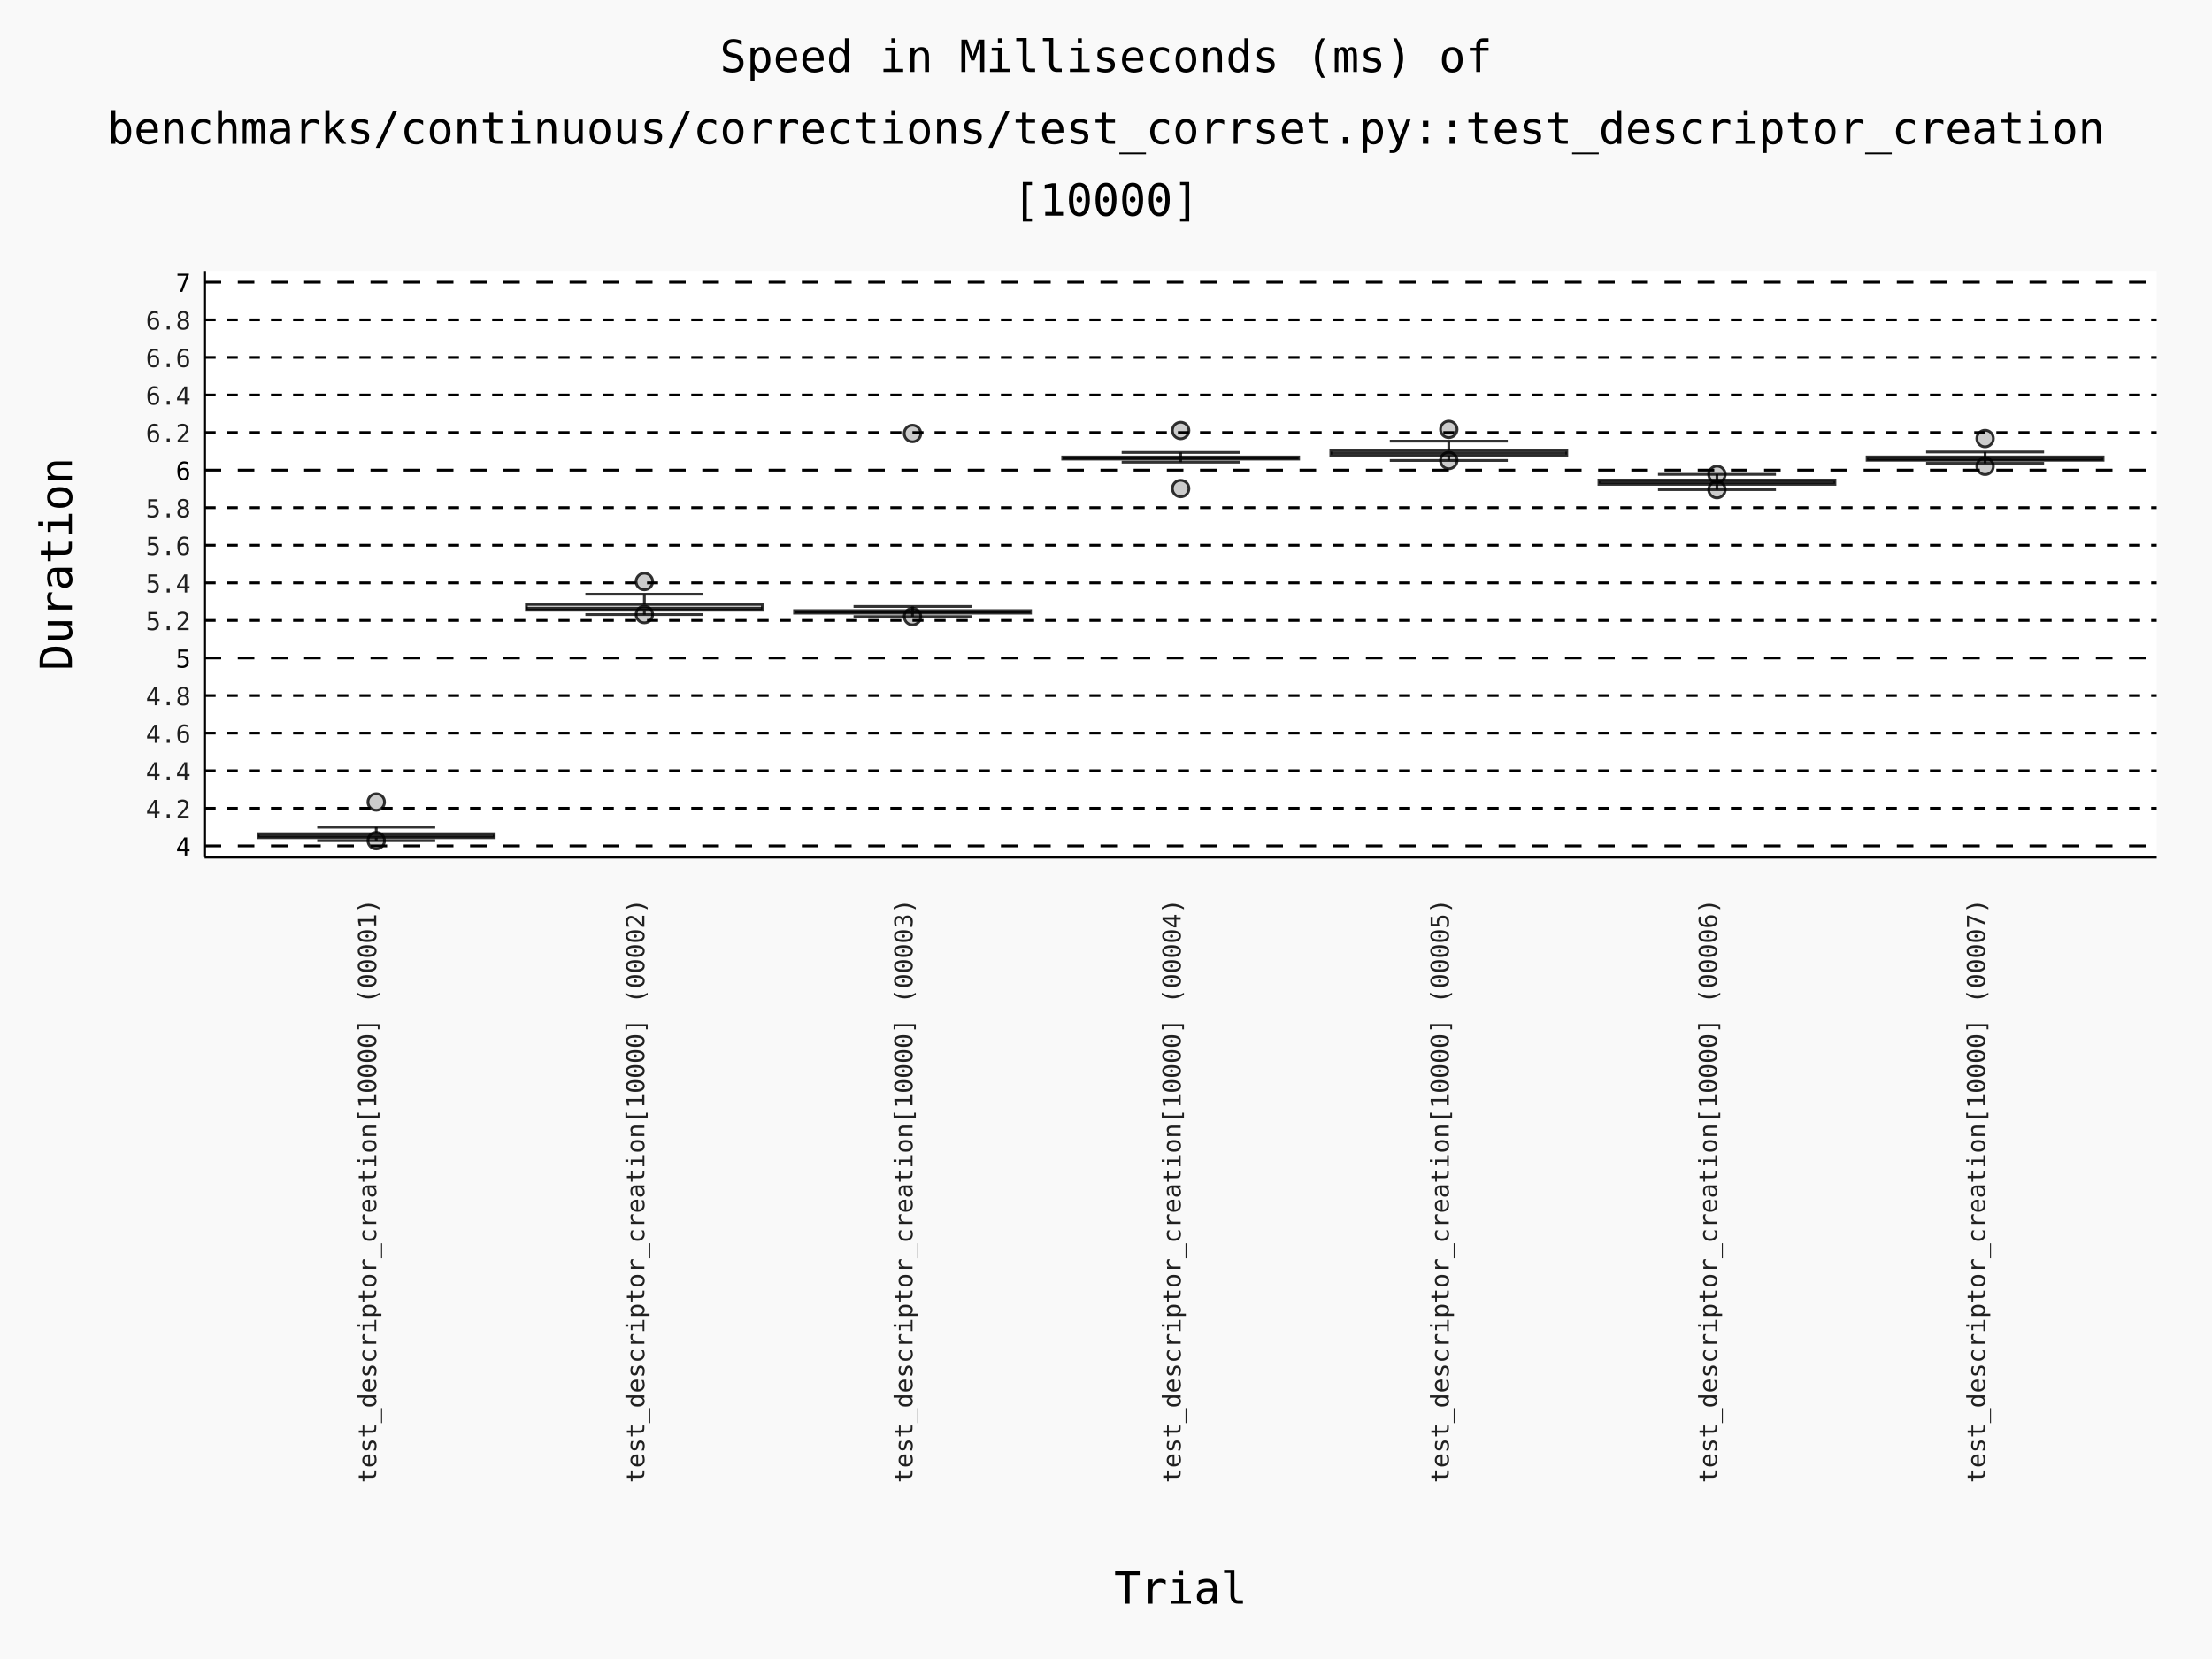
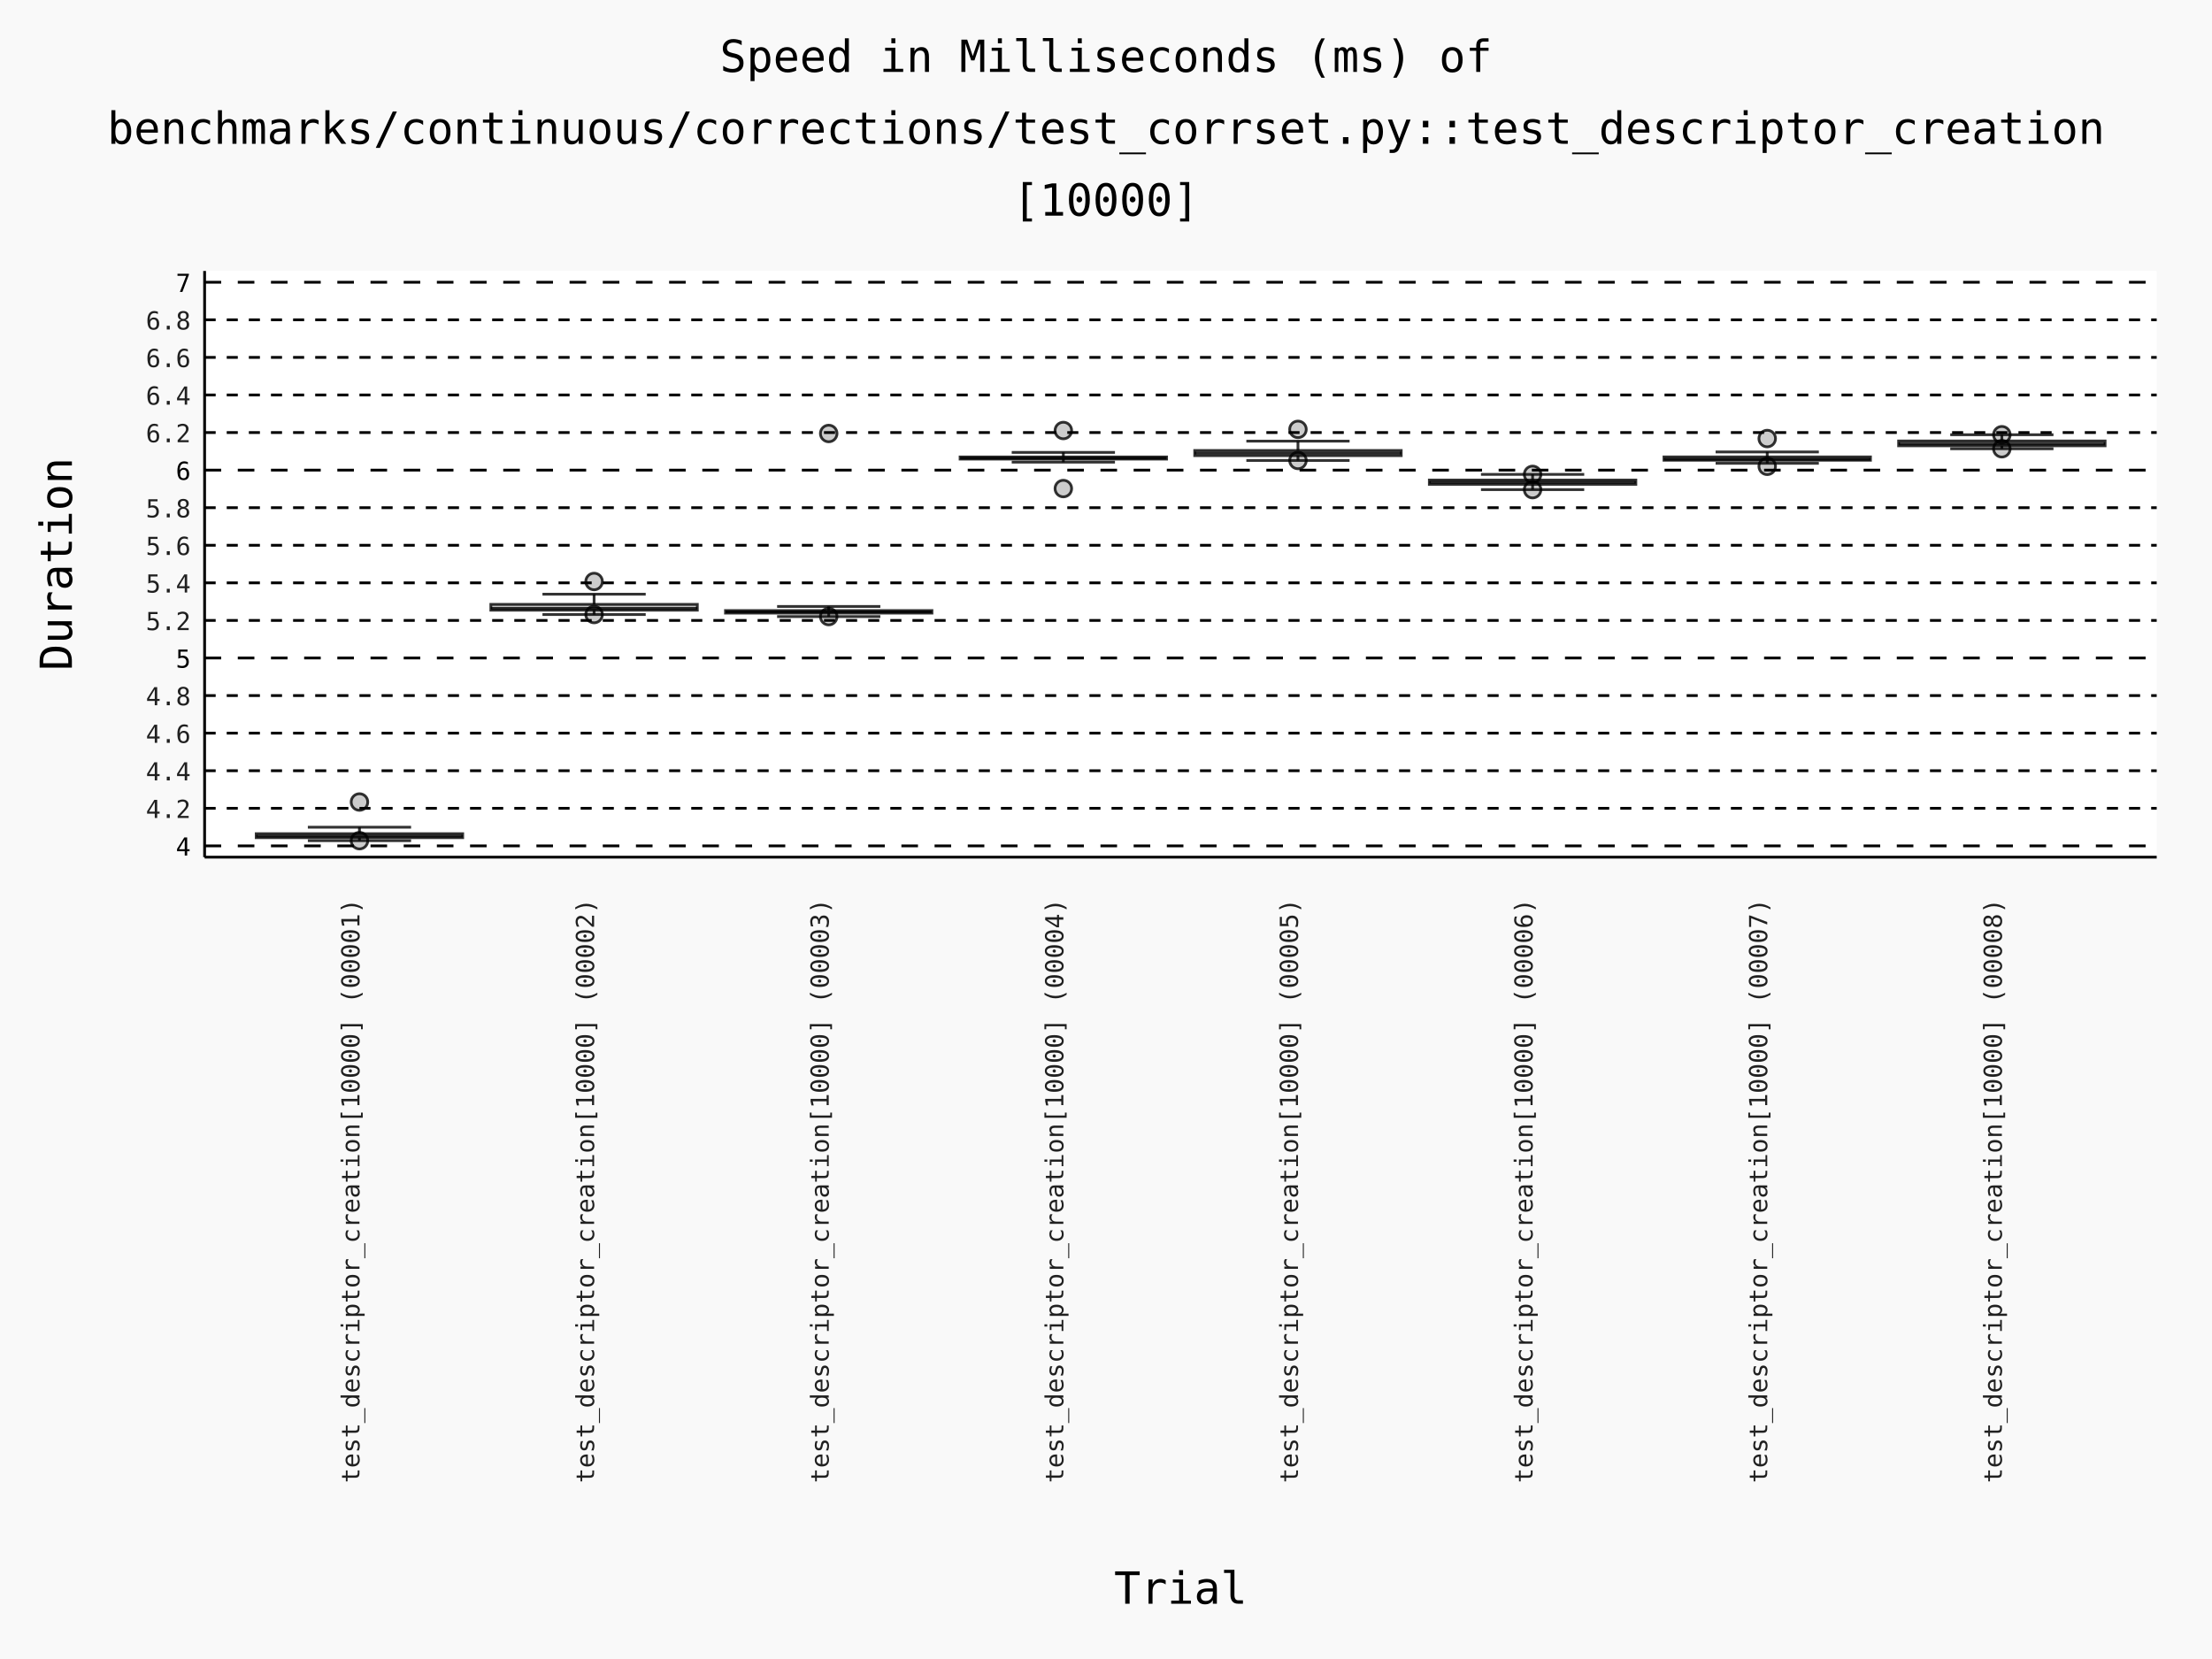
- <svg xmlns="http://www.w3.org/2000/svg" id="chart-455750f0-3921-4250-ad1b-4bb0ab7e7a99" class="pygal-chart" viewBox="0 0 800 600">
+ <svg xmlns="http://www.w3.org/2000/svg" id="chart-5f7fe540-0132-4a9b-aeb2-bd3f79b716b3" class="pygal-chart" viewBox="0 0 800 600">
  <defs>
-     <style type="text/css">#chart-455750f0-3921-4250-ad1b-4bb0ab7e7a99{-webkit-user-select:none;-webkit-font-smoothing:antialiased;font-family:Consolas,"Deja Vu Sans Mono","Bitstream Vera Sans Mono","Courier New",monospace}#chart-455750f0-3921-4250-ad1b-4bb0ab7e7a99 .title{font-family:Consolas,"Deja Vu Sans Mono","Bitstream Vera Sans Mono","Courier New",monospace;font-size:16px}#chart-455750f0-3921-4250-ad1b-4bb0ab7e7a99 .legends .legend text{font-family:Consolas,"Deja Vu Sans Mono","Bitstream Vera Sans Mono","Courier New",monospace;font-size:14px}#chart-455750f0-3921-4250-ad1b-4bb0ab7e7a99 .axis text{font-family:Consolas,"Deja Vu Sans Mono","Bitstream Vera Sans Mono","Courier New",monospace;font-size:10px}#chart-455750f0-3921-4250-ad1b-4bb0ab7e7a99 .axis text.major{font-family:Consolas,"Deja Vu Sans Mono","Bitstream Vera Sans Mono","Courier New",monospace;font-size:10px}#chart-455750f0-3921-4250-ad1b-4bb0ab7e7a99 .text-overlay text.value{font-family:Consolas,"Deja Vu Sans Mono","Bitstream Vera Sans Mono","Courier New",monospace;font-size:16px}#chart-455750f0-3921-4250-ad1b-4bb0ab7e7a99 .text-overlay text.label{font-family:Consolas,"Deja Vu Sans Mono","Bitstream Vera Sans Mono","Courier New",monospace;font-size:10px}#chart-455750f0-3921-4250-ad1b-4bb0ab7e7a99 .tooltip{font-family:Consolas,"Deja Vu Sans Mono","Bitstream Vera Sans Mono","Courier New",monospace;font-size:14px}#chart-455750f0-3921-4250-ad1b-4bb0ab7e7a99 text.no_data{font-family:Consolas,"Deja Vu Sans Mono","Bitstream Vera Sans Mono","Courier New",monospace;font-size:64px}
- #chart-455750f0-3921-4250-ad1b-4bb0ab7e7a99{background-color:rgba(249,249,249,1)}#chart-455750f0-3921-4250-ad1b-4bb0ab7e7a99 path,#chart-455750f0-3921-4250-ad1b-4bb0ab7e7a99 line,#chart-455750f0-3921-4250-ad1b-4bb0ab7e7a99 rect,#chart-455750f0-3921-4250-ad1b-4bb0ab7e7a99 circle{-webkit-transition:150ms;-moz-transition:150ms;transition:150ms}#chart-455750f0-3921-4250-ad1b-4bb0ab7e7a99 .graph &gt; .background{fill:rgba(249,249,249,1)}#chart-455750f0-3921-4250-ad1b-4bb0ab7e7a99 .plot &gt; .background{fill:rgba(255,255,255,1)}#chart-455750f0-3921-4250-ad1b-4bb0ab7e7a99 .graph{fill:rgba(0,0,0,.87)}#chart-455750f0-3921-4250-ad1b-4bb0ab7e7a99 text.no_data{fill:rgba(0,0,0,1)}#chart-455750f0-3921-4250-ad1b-4bb0ab7e7a99 .title{fill:rgba(0,0,0,1)}#chart-455750f0-3921-4250-ad1b-4bb0ab7e7a99 .legends .legend text{fill:rgba(0,0,0,.87)}#chart-455750f0-3921-4250-ad1b-4bb0ab7e7a99 .legends .legend:hover text{fill:rgba(0,0,0,1)}#chart-455750f0-3921-4250-ad1b-4bb0ab7e7a99 .axis .line{stroke:rgba(0,0,0,1)}#chart-455750f0-3921-4250-ad1b-4bb0ab7e7a99 .axis .guide.line{stroke:rgba(0,0,0,.54)}#chart-455750f0-3921-4250-ad1b-4bb0ab7e7a99 .axis .major.line{stroke:rgba(0,0,0,.87)}#chart-455750f0-3921-4250-ad1b-4bb0ab7e7a99 .axis text.major{fill:rgba(0,0,0,1)}#chart-455750f0-3921-4250-ad1b-4bb0ab7e7a99 .axis.y .guides:hover .guide.line,#chart-455750f0-3921-4250-ad1b-4bb0ab7e7a99 .line-graph .axis.x .guides:hover .guide.line,#chart-455750f0-3921-4250-ad1b-4bb0ab7e7a99 .stackedline-graph .axis.x .guides:hover .guide.line,#chart-455750f0-3921-4250-ad1b-4bb0ab7e7a99 .xy-graph .axis.x .guides:hover .guide.line{stroke:rgba(0,0,0,1)}#chart-455750f0-3921-4250-ad1b-4bb0ab7e7a99 .axis .guides:hover text{fill:rgba(0,0,0,1)}#chart-455750f0-3921-4250-ad1b-4bb0ab7e7a99 .reactive{fill-opacity:.7;stroke-opacity:.8;stroke-width:1}#chart-455750f0-3921-4250-ad1b-4bb0ab7e7a99 .ci{stroke:rgba(0,0,0,.87)}#chart-455750f0-3921-4250-ad1b-4bb0ab7e7a99 .reactive.active,#chart-455750f0-3921-4250-ad1b-4bb0ab7e7a99 .active .reactive{fill-opacity:.8;stroke-opacity:.9;stroke-width:4}#chart-455750f0-3921-4250-ad1b-4bb0ab7e7a99 .ci .reactive.active{stroke-width:1.5}#chart-455750f0-3921-4250-ad1b-4bb0ab7e7a99 .series text{fill:rgba(0,0,0,1)}#chart-455750f0-3921-4250-ad1b-4bb0ab7e7a99 .tooltip rect{fill:rgba(255,255,255,1);stroke:rgba(0,0,0,1);-webkit-transition:opacity 150ms;-moz-transition:opacity 150ms;transition:opacity 150ms}#chart-455750f0-3921-4250-ad1b-4bb0ab7e7a99 .tooltip .label{fill:rgba(0,0,0,.87)}#chart-455750f0-3921-4250-ad1b-4bb0ab7e7a99 .tooltip .label{fill:rgba(0,0,0,.87)}#chart-455750f0-3921-4250-ad1b-4bb0ab7e7a99 .tooltip .legend{font-size:.8em;fill:rgba(0,0,0,.54)}#chart-455750f0-3921-4250-ad1b-4bb0ab7e7a99 .tooltip .x_label{font-size:.6em;fill:rgba(0,0,0,1)}#chart-455750f0-3921-4250-ad1b-4bb0ab7e7a99 .tooltip .xlink{font-size:.5em;text-decoration:underline}#chart-455750f0-3921-4250-ad1b-4bb0ab7e7a99 .tooltip .value{font-size:1.5em}#chart-455750f0-3921-4250-ad1b-4bb0ab7e7a99 .bound{font-size:.5em}#chart-455750f0-3921-4250-ad1b-4bb0ab7e7a99 .max-value{font-size:.75em;fill:rgba(0,0,0,.54)}#chart-455750f0-3921-4250-ad1b-4bb0ab7e7a99 .map-element{fill:rgba(255,255,255,1);stroke:rgba(0,0,0,.54) !important}#chart-455750f0-3921-4250-ad1b-4bb0ab7e7a99 .map-element .reactive{fill-opacity:inherit;stroke-opacity:inherit}#chart-455750f0-3921-4250-ad1b-4bb0ab7e7a99 .color-0,#chart-455750f0-3921-4250-ad1b-4bb0ab7e7a99 .color-0 a:visited{stroke:#000000;fill:#000000}#chart-455750f0-3921-4250-ad1b-4bb0ab7e7a99 .color-1,#chart-455750f0-3921-4250-ad1b-4bb0ab7e7a99 .color-1 a:visited{stroke:#000000;fill:#000000}#chart-455750f0-3921-4250-ad1b-4bb0ab7e7a99 .color-2,#chart-455750f0-3921-4250-ad1b-4bb0ab7e7a99 .color-2 a:visited{stroke:#000000;fill:#000000}#chart-455750f0-3921-4250-ad1b-4bb0ab7e7a99 .color-3,#chart-455750f0-3921-4250-ad1b-4bb0ab7e7a99 .color-3 a:visited{stroke:#000000;fill:#000000}#chart-455750f0-3921-4250-ad1b-4bb0ab7e7a99 .color-4,#chart-455750f0-3921-4250-ad1b-4bb0ab7e7a99 .color-4 a:visited{stroke:#000000;fill:#000000}#chart-455750f0-3921-4250-ad1b-4bb0ab7e7a99 .color-5,#chart-455750f0-3921-4250-ad1b-4bb0ab7e7a99 .color-5 a:visited{stroke:#000000;fill:#000000}#chart-455750f0-3921-4250-ad1b-4bb0ab7e7a99 .color-6,#chart-455750f0-3921-4250-ad1b-4bb0ab7e7a99 .color-6 a:visited{stroke:#000000;fill:#000000}#chart-455750f0-3921-4250-ad1b-4bb0ab7e7a99 .text-overlay .color-0 text{fill:white}#chart-455750f0-3921-4250-ad1b-4bb0ab7e7a99 .text-overlay .color-1 text{fill:white}#chart-455750f0-3921-4250-ad1b-4bb0ab7e7a99 .text-overlay .color-2 text{fill:white}#chart-455750f0-3921-4250-ad1b-4bb0ab7e7a99 .text-overlay .color-3 text{fill:white}#chart-455750f0-3921-4250-ad1b-4bb0ab7e7a99 .text-overlay .color-4 text{fill:white}#chart-455750f0-3921-4250-ad1b-4bb0ab7e7a99 .text-overlay .color-5 text{fill:white}#chart-455750f0-3921-4250-ad1b-4bb0ab7e7a99 .text-overlay .color-6 text{fill:white}
- #chart-455750f0-3921-4250-ad1b-4bb0ab7e7a99 text.no_data{text-anchor:middle}#chart-455750f0-3921-4250-ad1b-4bb0ab7e7a99 .guide.line{fill:none}#chart-455750f0-3921-4250-ad1b-4bb0ab7e7a99 .centered{text-anchor:middle}#chart-455750f0-3921-4250-ad1b-4bb0ab7e7a99 .title{text-anchor:middle}#chart-455750f0-3921-4250-ad1b-4bb0ab7e7a99 .legends .legend text{fill-opacity:1}#chart-455750f0-3921-4250-ad1b-4bb0ab7e7a99 .axis.x text{text-anchor:middle}#chart-455750f0-3921-4250-ad1b-4bb0ab7e7a99 .axis.x:not(.web) text[transform]{text-anchor:start}#chart-455750f0-3921-4250-ad1b-4bb0ab7e7a99 .axis.x:not(.web) text[transform].backwards{text-anchor:end}#chart-455750f0-3921-4250-ad1b-4bb0ab7e7a99 .axis.y text{text-anchor:end}#chart-455750f0-3921-4250-ad1b-4bb0ab7e7a99 .axis.y text[transform].backwards{text-anchor:start}#chart-455750f0-3921-4250-ad1b-4bb0ab7e7a99 .axis.y2 text{text-anchor:start}#chart-455750f0-3921-4250-ad1b-4bb0ab7e7a99 .axis.y2 text[transform].backwards{text-anchor:end}#chart-455750f0-3921-4250-ad1b-4bb0ab7e7a99 .axis .guide.line{stroke-dasharray:4,4;stroke:black}#chart-455750f0-3921-4250-ad1b-4bb0ab7e7a99 .axis .major.guide.line{stroke-dasharray:6,6;stroke:black}#chart-455750f0-3921-4250-ad1b-4bb0ab7e7a99 .horizontal .axis.y .guide.line,#chart-455750f0-3921-4250-ad1b-4bb0ab7e7a99 .horizontal .axis.y2 .guide.line,#chart-455750f0-3921-4250-ad1b-4bb0ab7e7a99 .vertical .axis.x .guide.line{opacity:0}#chart-455750f0-3921-4250-ad1b-4bb0ab7e7a99 .horizontal .axis.always_show .guide.line,#chart-455750f0-3921-4250-ad1b-4bb0ab7e7a99 .vertical .axis.always_show .guide.line{opacity:1 !important}#chart-455750f0-3921-4250-ad1b-4bb0ab7e7a99 .axis.y .guides:hover .guide.line,#chart-455750f0-3921-4250-ad1b-4bb0ab7e7a99 .axis.y2 .guides:hover .guide.line,#chart-455750f0-3921-4250-ad1b-4bb0ab7e7a99 .axis.x .guides:hover .guide.line{opacity:1}#chart-455750f0-3921-4250-ad1b-4bb0ab7e7a99 .axis .guides:hover text{opacity:1}#chart-455750f0-3921-4250-ad1b-4bb0ab7e7a99 .nofill{fill:none}#chart-455750f0-3921-4250-ad1b-4bb0ab7e7a99 .subtle-fill{fill-opacity:.2}#chart-455750f0-3921-4250-ad1b-4bb0ab7e7a99 .dot{stroke-width:1px;fill-opacity:1;stroke-opacity:1}#chart-455750f0-3921-4250-ad1b-4bb0ab7e7a99 .dot.active{stroke-width:5px}#chart-455750f0-3921-4250-ad1b-4bb0ab7e7a99 .dot.negative{fill:transparent}#chart-455750f0-3921-4250-ad1b-4bb0ab7e7a99 text,#chart-455750f0-3921-4250-ad1b-4bb0ab7e7a99 tspan{stroke:none !important}#chart-455750f0-3921-4250-ad1b-4bb0ab7e7a99 .series text.active{opacity:1}#chart-455750f0-3921-4250-ad1b-4bb0ab7e7a99 .tooltip rect{fill-opacity:.95;stroke-width:.5}#chart-455750f0-3921-4250-ad1b-4bb0ab7e7a99 .tooltip text{fill-opacity:1}#chart-455750f0-3921-4250-ad1b-4bb0ab7e7a99 .showable{visibility:hidden}#chart-455750f0-3921-4250-ad1b-4bb0ab7e7a99 .showable.shown{visibility:visible}#chart-455750f0-3921-4250-ad1b-4bb0ab7e7a99 .gauge-background{fill:rgba(229,229,229,1);stroke:none}#chart-455750f0-3921-4250-ad1b-4bb0ab7e7a99 .bg-lines{stroke:rgba(249,249,249,1);stroke-width:2px}
+     <style type="text/css">#chart-5f7fe540-0132-4a9b-aeb2-bd3f79b716b3{-webkit-user-select:none;-webkit-font-smoothing:antialiased;font-family:Consolas,"Deja Vu Sans Mono","Bitstream Vera Sans Mono","Courier New",monospace}#chart-5f7fe540-0132-4a9b-aeb2-bd3f79b716b3 .title{font-family:Consolas,"Deja Vu Sans Mono","Bitstream Vera Sans Mono","Courier New",monospace;font-size:16px}#chart-5f7fe540-0132-4a9b-aeb2-bd3f79b716b3 .legends .legend text{font-family:Consolas,"Deja Vu Sans Mono","Bitstream Vera Sans Mono","Courier New",monospace;font-size:14px}#chart-5f7fe540-0132-4a9b-aeb2-bd3f79b716b3 .axis text{font-family:Consolas,"Deja Vu Sans Mono","Bitstream Vera Sans Mono","Courier New",monospace;font-size:10px}#chart-5f7fe540-0132-4a9b-aeb2-bd3f79b716b3 .axis text.major{font-family:Consolas,"Deja Vu Sans Mono","Bitstream Vera Sans Mono","Courier New",monospace;font-size:10px}#chart-5f7fe540-0132-4a9b-aeb2-bd3f79b716b3 .text-overlay text.value{font-family:Consolas,"Deja Vu Sans Mono","Bitstream Vera Sans Mono","Courier New",monospace;font-size:16px}#chart-5f7fe540-0132-4a9b-aeb2-bd3f79b716b3 .text-overlay text.label{font-family:Consolas,"Deja Vu Sans Mono","Bitstream Vera Sans Mono","Courier New",monospace;font-size:10px}#chart-5f7fe540-0132-4a9b-aeb2-bd3f79b716b3 .tooltip{font-family:Consolas,"Deja Vu Sans Mono","Bitstream Vera Sans Mono","Courier New",monospace;font-size:14px}#chart-5f7fe540-0132-4a9b-aeb2-bd3f79b716b3 text.no_data{font-family:Consolas,"Deja Vu Sans Mono","Bitstream Vera Sans Mono","Courier New",monospace;font-size:64px}
+ #chart-5f7fe540-0132-4a9b-aeb2-bd3f79b716b3{background-color:rgba(249,249,249,1)}#chart-5f7fe540-0132-4a9b-aeb2-bd3f79b716b3 path,#chart-5f7fe540-0132-4a9b-aeb2-bd3f79b716b3 line,#chart-5f7fe540-0132-4a9b-aeb2-bd3f79b716b3 rect,#chart-5f7fe540-0132-4a9b-aeb2-bd3f79b716b3 circle{-webkit-transition:150ms;-moz-transition:150ms;transition:150ms}#chart-5f7fe540-0132-4a9b-aeb2-bd3f79b716b3 .graph &gt; .background{fill:rgba(249,249,249,1)}#chart-5f7fe540-0132-4a9b-aeb2-bd3f79b716b3 .plot &gt; .background{fill:rgba(255,255,255,1)}#chart-5f7fe540-0132-4a9b-aeb2-bd3f79b716b3 .graph{fill:rgba(0,0,0,.87)}#chart-5f7fe540-0132-4a9b-aeb2-bd3f79b716b3 text.no_data{fill:rgba(0,0,0,1)}#chart-5f7fe540-0132-4a9b-aeb2-bd3f79b716b3 .title{fill:rgba(0,0,0,1)}#chart-5f7fe540-0132-4a9b-aeb2-bd3f79b716b3 .legends .legend text{fill:rgba(0,0,0,.87)}#chart-5f7fe540-0132-4a9b-aeb2-bd3f79b716b3 .legends .legend:hover text{fill:rgba(0,0,0,1)}#chart-5f7fe540-0132-4a9b-aeb2-bd3f79b716b3 .axis .line{stroke:rgba(0,0,0,1)}#chart-5f7fe540-0132-4a9b-aeb2-bd3f79b716b3 .axis .guide.line{stroke:rgba(0,0,0,.54)}#chart-5f7fe540-0132-4a9b-aeb2-bd3f79b716b3 .axis .major.line{stroke:rgba(0,0,0,.87)}#chart-5f7fe540-0132-4a9b-aeb2-bd3f79b716b3 .axis text.major{fill:rgba(0,0,0,1)}#chart-5f7fe540-0132-4a9b-aeb2-bd3f79b716b3 .axis.y .guides:hover .guide.line,#chart-5f7fe540-0132-4a9b-aeb2-bd3f79b716b3 .line-graph .axis.x .guides:hover .guide.line,#chart-5f7fe540-0132-4a9b-aeb2-bd3f79b716b3 .stackedline-graph .axis.x .guides:hover .guide.line,#chart-5f7fe540-0132-4a9b-aeb2-bd3f79b716b3 .xy-graph .axis.x .guides:hover .guide.line{stroke:rgba(0,0,0,1)}#chart-5f7fe540-0132-4a9b-aeb2-bd3f79b716b3 .axis .guides:hover text{fill:rgba(0,0,0,1)}#chart-5f7fe540-0132-4a9b-aeb2-bd3f79b716b3 .reactive{fill-opacity:.7;stroke-opacity:.8;stroke-width:1}#chart-5f7fe540-0132-4a9b-aeb2-bd3f79b716b3 .ci{stroke:rgba(0,0,0,.87)}#chart-5f7fe540-0132-4a9b-aeb2-bd3f79b716b3 .reactive.active,#chart-5f7fe540-0132-4a9b-aeb2-bd3f79b716b3 .active .reactive{fill-opacity:.8;stroke-opacity:.9;stroke-width:4}#chart-5f7fe540-0132-4a9b-aeb2-bd3f79b716b3 .ci .reactive.active{stroke-width:1.5}#chart-5f7fe540-0132-4a9b-aeb2-bd3f79b716b3 .series text{fill:rgba(0,0,0,1)}#chart-5f7fe540-0132-4a9b-aeb2-bd3f79b716b3 .tooltip rect{fill:rgba(255,255,255,1);stroke:rgba(0,0,0,1);-webkit-transition:opacity 150ms;-moz-transition:opacity 150ms;transition:opacity 150ms}#chart-5f7fe540-0132-4a9b-aeb2-bd3f79b716b3 .tooltip .label{fill:rgba(0,0,0,.87)}#chart-5f7fe540-0132-4a9b-aeb2-bd3f79b716b3 .tooltip .label{fill:rgba(0,0,0,.87)}#chart-5f7fe540-0132-4a9b-aeb2-bd3f79b716b3 .tooltip .legend{font-size:.8em;fill:rgba(0,0,0,.54)}#chart-5f7fe540-0132-4a9b-aeb2-bd3f79b716b3 .tooltip .x_label{font-size:.6em;fill:rgba(0,0,0,1)}#chart-5f7fe540-0132-4a9b-aeb2-bd3f79b716b3 .tooltip .xlink{font-size:.5em;text-decoration:underline}#chart-5f7fe540-0132-4a9b-aeb2-bd3f79b716b3 .tooltip .value{font-size:1.5em}#chart-5f7fe540-0132-4a9b-aeb2-bd3f79b716b3 .bound{font-size:.5em}#chart-5f7fe540-0132-4a9b-aeb2-bd3f79b716b3 .max-value{font-size:.75em;fill:rgba(0,0,0,.54)}#chart-5f7fe540-0132-4a9b-aeb2-bd3f79b716b3 .map-element{fill:rgba(255,255,255,1);stroke:rgba(0,0,0,.54) !important}#chart-5f7fe540-0132-4a9b-aeb2-bd3f79b716b3 .map-element .reactive{fill-opacity:inherit;stroke-opacity:inherit}#chart-5f7fe540-0132-4a9b-aeb2-bd3f79b716b3 .color-0,#chart-5f7fe540-0132-4a9b-aeb2-bd3f79b716b3 .color-0 a:visited{stroke:#000000;fill:#000000}#chart-5f7fe540-0132-4a9b-aeb2-bd3f79b716b3 .color-1,#chart-5f7fe540-0132-4a9b-aeb2-bd3f79b716b3 .color-1 a:visited{stroke:#000000;fill:#000000}#chart-5f7fe540-0132-4a9b-aeb2-bd3f79b716b3 .color-2,#chart-5f7fe540-0132-4a9b-aeb2-bd3f79b716b3 .color-2 a:visited{stroke:#000000;fill:#000000}#chart-5f7fe540-0132-4a9b-aeb2-bd3f79b716b3 .color-3,#chart-5f7fe540-0132-4a9b-aeb2-bd3f79b716b3 .color-3 a:visited{stroke:#000000;fill:#000000}#chart-5f7fe540-0132-4a9b-aeb2-bd3f79b716b3 .color-4,#chart-5f7fe540-0132-4a9b-aeb2-bd3f79b716b3 .color-4 a:visited{stroke:#000000;fill:#000000}#chart-5f7fe540-0132-4a9b-aeb2-bd3f79b716b3 .color-5,#chart-5f7fe540-0132-4a9b-aeb2-bd3f79b716b3 .color-5 a:visited{stroke:#000000;fill:#000000}#chart-5f7fe540-0132-4a9b-aeb2-bd3f79b716b3 .color-6,#chart-5f7fe540-0132-4a9b-aeb2-bd3f79b716b3 .color-6 a:visited{stroke:#000000;fill:#000000}#chart-5f7fe540-0132-4a9b-aeb2-bd3f79b716b3 .color-7,#chart-5f7fe540-0132-4a9b-aeb2-bd3f79b716b3 .color-7 a:visited{stroke:#000000;fill:#000000}#chart-5f7fe540-0132-4a9b-aeb2-bd3f79b716b3 .text-overlay .color-0 text{fill:white}#chart-5f7fe540-0132-4a9b-aeb2-bd3f79b716b3 .text-overlay .color-1 text{fill:white}#chart-5f7fe540-0132-4a9b-aeb2-bd3f79b716b3 .text-overlay .color-2 text{fill:white}#chart-5f7fe540-0132-4a9b-aeb2-bd3f79b716b3 .text-overlay .color-3 text{fill:white}#chart-5f7fe540-0132-4a9b-aeb2-bd3f79b716b3 .text-overlay .color-4 text{fill:white}#chart-5f7fe540-0132-4a9b-aeb2-bd3f79b716b3 .text-overlay .color-5 text{fill:white}#chart-5f7fe540-0132-4a9b-aeb2-bd3f79b716b3 .text-overlay .color-6 text{fill:white}#chart-5f7fe540-0132-4a9b-aeb2-bd3f79b716b3 .text-overlay .color-7 text{fill:white}
+ #chart-5f7fe540-0132-4a9b-aeb2-bd3f79b716b3 text.no_data{text-anchor:middle}#chart-5f7fe540-0132-4a9b-aeb2-bd3f79b716b3 .guide.line{fill:none}#chart-5f7fe540-0132-4a9b-aeb2-bd3f79b716b3 .centered{text-anchor:middle}#chart-5f7fe540-0132-4a9b-aeb2-bd3f79b716b3 .title{text-anchor:middle}#chart-5f7fe540-0132-4a9b-aeb2-bd3f79b716b3 .legends .legend text{fill-opacity:1}#chart-5f7fe540-0132-4a9b-aeb2-bd3f79b716b3 .axis.x text{text-anchor:middle}#chart-5f7fe540-0132-4a9b-aeb2-bd3f79b716b3 .axis.x:not(.web) text[transform]{text-anchor:start}#chart-5f7fe540-0132-4a9b-aeb2-bd3f79b716b3 .axis.x:not(.web) text[transform].backwards{text-anchor:end}#chart-5f7fe540-0132-4a9b-aeb2-bd3f79b716b3 .axis.y text{text-anchor:end}#chart-5f7fe540-0132-4a9b-aeb2-bd3f79b716b3 .axis.y text[transform].backwards{text-anchor:start}#chart-5f7fe540-0132-4a9b-aeb2-bd3f79b716b3 .axis.y2 text{text-anchor:start}#chart-5f7fe540-0132-4a9b-aeb2-bd3f79b716b3 .axis.y2 text[transform].backwards{text-anchor:end}#chart-5f7fe540-0132-4a9b-aeb2-bd3f79b716b3 .axis .guide.line{stroke-dasharray:4,4;stroke:black}#chart-5f7fe540-0132-4a9b-aeb2-bd3f79b716b3 .axis .major.guide.line{stroke-dasharray:6,6;stroke:black}#chart-5f7fe540-0132-4a9b-aeb2-bd3f79b716b3 .horizontal .axis.y .guide.line,#chart-5f7fe540-0132-4a9b-aeb2-bd3f79b716b3 .horizontal .axis.y2 .guide.line,#chart-5f7fe540-0132-4a9b-aeb2-bd3f79b716b3 .vertical .axis.x .guide.line{opacity:0}#chart-5f7fe540-0132-4a9b-aeb2-bd3f79b716b3 .horizontal .axis.always_show .guide.line,#chart-5f7fe540-0132-4a9b-aeb2-bd3f79b716b3 .vertical .axis.always_show .guide.line{opacity:1 !important}#chart-5f7fe540-0132-4a9b-aeb2-bd3f79b716b3 .axis.y .guides:hover .guide.line,#chart-5f7fe540-0132-4a9b-aeb2-bd3f79b716b3 .axis.y2 .guides:hover .guide.line,#chart-5f7fe540-0132-4a9b-aeb2-bd3f79b716b3 .axis.x .guides:hover .guide.line{opacity:1}#chart-5f7fe540-0132-4a9b-aeb2-bd3f79b716b3 .axis .guides:hover text{opacity:1}#chart-5f7fe540-0132-4a9b-aeb2-bd3f79b716b3 .nofill{fill:none}#chart-5f7fe540-0132-4a9b-aeb2-bd3f79b716b3 .subtle-fill{fill-opacity:.2}#chart-5f7fe540-0132-4a9b-aeb2-bd3f79b716b3 .dot{stroke-width:1px;fill-opacity:1;stroke-opacity:1}#chart-5f7fe540-0132-4a9b-aeb2-bd3f79b716b3 .dot.active{stroke-width:5px}#chart-5f7fe540-0132-4a9b-aeb2-bd3f79b716b3 .dot.negative{fill:transparent}#chart-5f7fe540-0132-4a9b-aeb2-bd3f79b716b3 text,#chart-5f7fe540-0132-4a9b-aeb2-bd3f79b716b3 tspan{stroke:none !important}#chart-5f7fe540-0132-4a9b-aeb2-bd3f79b716b3 .series text.active{opacity:1}#chart-5f7fe540-0132-4a9b-aeb2-bd3f79b716b3 .tooltip rect{fill-opacity:.95;stroke-width:.5}#chart-5f7fe540-0132-4a9b-aeb2-bd3f79b716b3 .tooltip text{fill-opacity:1}#chart-5f7fe540-0132-4a9b-aeb2-bd3f79b716b3 .showable{visibility:hidden}#chart-5f7fe540-0132-4a9b-aeb2-bd3f79b716b3 .showable.shown{visibility:visible}#chart-5f7fe540-0132-4a9b-aeb2-bd3f79b716b3 .gauge-background{fill:rgba(229,229,229,1);stroke:none}#chart-5f7fe540-0132-4a9b-aeb2-bd3f79b716b3 .bg-lines{stroke:rgba(249,249,249,1);stroke-width:2px}
.tooltip .value{font-size:1em !important}.axis text{font-size:9px !important}</style>
  </defs>
  <g class="graph custombox-graph vertical">
    <rect x="0" y="0" width="800" height="600" class="background" />
    <g transform="translate(74, 98)" class="plot">
      <rect x="0" y="0" width="706.0" height="212.0" class="background" />
      <g class="axis y always_show">
        <path d="M0 212 h706" class="line" />
        <g class="guides">
          <path d="M0 207.923 h706" class="major guide line" />
          <text x="-5" y="211.423" class="major">4</text>
        </g>
        <g class="guides">
          <path d="M0 194.333 h706" class="guide line" />
          <text x="-5" y="197.833" class="">4.2</text>
        </g>
        <g class="guides">
          <path d="M0 180.744 h706" class="guide line" />
          <text x="-5" y="184.244" class="">4.4</text>
        </g>
        <g class="guides">
          <path d="M0 167.154 h706" class="guide line" />
          <text x="-5" y="170.654" class="">4.6</text>
        </g>
        <g class="guides">
          <path d="M0 153.564 h706" class="guide line" />
          <text x="-5" y="157.064" class="">4.8</text>
        </g>
        <g class="guides">
          <path d="M0 139.974 h706" class="major guide line" />
          <text x="-5" y="143.474" class="major">5</text>
        </g>
        <g class="guides">
          <path d="M0 126.385 h706" class="guide line" />
          <text x="-5" y="129.885" class="">5.2</text>
        </g>
        <g class="guides">
          <path d="M0 112.795 h706" class="guide line" />
          <text x="-5" y="116.295" class="">5.4</text>
        </g>
        <g class="guides">
          <path d="M0 99.205 h706" class="guide line" />
          <text x="-5" y="102.705" class="">5.6</text>
        </g>
        <g class="guides">
          <path d="M0 85.615 h706" class="guide line" />
          <text x="-5" y="89.115" class="">5.8</text>
        </g>
        <g class="guides">
          <path d="M0 72.026 h706" class="major guide line" />
          <text x="-5" y="75.526" class="major">6</text>
        </g>
        <g class="guides">
          <path d="M0 58.436 h706" class="guide line" />
          <text x="-5" y="61.936" class="">6.2</text>
        </g>
        <g class="guides">
          <path d="M0 44.846 h706" class="guide line" />
          <text x="-5" y="48.346" class="">6.4</text>
        </g>
        <g class="guides">
          <path d="M0 31.256 h706" class="guide line" />
          <text x="-5" y="34.756" class="">6.6</text>
        </g>
        <g class="guides">
          <path d="M0 17.667 h706" class="guide line" />
          <text x="-5" y="21.167" class="">6.8</text>
        </g>
        <g class="guides">
          <path d="M0 4.077 h706" class="major guide line" />
          <text x="-5" y="7.577" class="major">7</text>
        </g>
      </g>
      <g class="axis x">
        <path d="M0 0 v212" class="line" />
        <g class="guides">
-           <path d="M62.066 0 v212" class="guide line" />
-           <text x="62.066" y="227.0" class="backwards" transform="rotate(270 62.06593 227)">test_descriptor_creation[10000] (00001)</text>
-         </g>
-         <g class="guides">
-           <path d="M159.044 0 v212" class="guide line" />
-           <text x="159.044" y="227.0" class="backwards" transform="rotate(270 159.044 227)">test_descriptor_creation[10000] (00002)</text>
-         </g>
-         <g class="guides">
-           <path d="M256.022 0 v212" class="guide line" />
-           <text x="256.022" y="227.0" class="backwards" transform="rotate(270 256.022 227)">test_descriptor_creation[10000] (00003)</text>
-         </g>
-         <g class="guides">
-           <path d="M353 0 v212" class="guide line" />
-           <text x="353.0" y="227.0" class="backwards" transform="rotate(270 353 227)">test_descriptor_creation[10000] (00004)</text>
-         </g>
-         <g class="guides">
-           <path d="M449.978 0 v212" class="guide line" />
-           <text x="449.978" y="227.0" class="backwards" transform="rotate(270 449.978 227)">test_descriptor_creation[10000] (00005)</text>
-         </g>
-         <g class="guides">
-           <path d="M546.956 0 v212" class="guide line" />
-           <text x="546.956" y="227.0" class="backwards" transform="rotate(270 546.956 227)">test_descriptor_creation[10000] (00006)</text>
-         </g>
-         <g class="guides">
-           <path d="M643.934 0 v212" class="guide line" />
-           <text x="643.934" y="227.0" class="backwards" transform="rotate(270 643.9341 227)">test_descriptor_creation[10000] (00007)</text>
+           <path d="M56.005 0 v212" class="guide line" />
+           <text x="56.005" y="227.0" class="backwards" transform="rotate(270 56.00481 227)">test_descriptor_creation[10000] (00001)</text>
+         </g>
+         <g class="guides">
+           <path d="M140.861 0 v212" class="guide line" />
+           <text x="140.861" y="227.0" class="backwards" transform="rotate(270 140.8606 227)">test_descriptor_creation[10000] (00002)</text>
+         </g>
+         <g class="guides">
+           <path d="M225.716 0 v212" class="guide line" />
+           <text x="225.716" y="227.0" class="backwards" transform="rotate(270 225.7163 227)">test_descriptor_creation[10000] (00003)</text>
+         </g>
+         <g class="guides">
+           <path d="M310.572 0 v212" class="guide line" />
+           <text x="310.572" y="227.0" class="backwards" transform="rotate(270 310.5721 227)">test_descriptor_creation[10000] (00004)</text>
+         </g>
+         <g class="guides">
+           <path d="M395.428 0 v212" class="guide line" />
+           <text x="395.428" y="227.0" class="backwards" transform="rotate(270 395.4279 227)">test_descriptor_creation[10000] (00005)</text>
+         </g>
+         <g class="guides">
+           <path d="M480.284 0 v212" class="guide line" />
+           <text x="480.284" y="227.0" class="backwards" transform="rotate(270 480.2837 227)">test_descriptor_creation[10000] (00006)</text>
+         </g>
+         <g class="guides">
+           <path d="M565.139 0 v212" class="guide line" />
+           <text x="565.139" y="227.0" class="backwards" transform="rotate(270 565.1394 227)">test_descriptor_creation[10000] (00007)</text>
+         </g>
+         <g class="guides">
+           <path d="M649.995 0 v212" class="guide line" />
+           <text x="649.995" y="227.0" class="backwards" transform="rotate(270 649.9952 227)">test_descriptor_creation[10000] (00008)</text>
        </g>
      </g>
      <g class="series serie-0 color-0">
        <g class="boxes">
          <g class="box">
-             <path stroke-width="3" d="M40.731 206.037 L83.401 206.037" class="reactive tooltip-trigger" />
-             <path stroke-width="3" d="M19.396 204.39 L104.736 204.39" class="reactive tooltip-trigger" />
-             <path stroke-width="3" d="M40.731 201.173 L83.401 201.173" class="reactive tooltip-trigger" />
-             <path stroke-width="2" d="M62.066 206.037 L62.066 204.959" class="reactive tooltip-trigger" />
-             <path stroke-width="2" d="M62.066 201.173 L62.066 203.516" class="reactive tooltip-trigger" />
-             <rect x="19.396" y="203.516" height="1.443" width="85.341" class="subtle-fill reactive tooltip-trigger" />
-             <circle cx="62.066" cy="206.037" r="3" class="subtle-fill reactive tooltip-trigger" />
-             <circle cx="62.066" cy="192.064" r="3" class="subtle-fill reactive tooltip-trigger" />
+             <path stroke-width="3" d="M37.337 206.037 L74.673 206.037" class="reactive tooltip-trigger" />
+             <path stroke-width="3" d="M18.668 204.39 L93.341 204.39" class="reactive tooltip-trigger" />
+             <path stroke-width="3" d="M37.337 201.173 L74.673 201.173" class="reactive tooltip-trigger" />
+             <path stroke-width="2" d="M56.005 206.037 L56.005 204.959" class="reactive tooltip-trigger" />
+             <path stroke-width="2" d="M56.005 201.173 L56.005 203.516" class="reactive tooltip-trigger" />
+             <rect x="18.668" y="203.516" height="1.443" width="74.673" class="subtle-fill reactive tooltip-trigger" />
+             <circle cx="56.005" cy="206.037" r="3" class="subtle-fill reactive tooltip-trigger" />
+             <circle cx="56.005" cy="192.064" r="3" class="subtle-fill reactive tooltip-trigger" />
          </g>
        </g>
      </g>
      <g class="series serie-1 color-1">
        <g class="boxes">
          <g class="box">
-             <path stroke-width="3" d="M137.709 124.249 L180.379 124.249" class="reactive tooltip-trigger" />
-             <path stroke-width="3" d="M116.374 122.004 L201.714 122.004" class="reactive tooltip-trigger" />
-             <path stroke-width="3" d="M137.709 116.898 L180.379 116.898" class="reactive tooltip-trigger" />
-             <path stroke-width="2" d="M159.044 124.249 L159.044 122.681" class="reactive tooltip-trigger" />
-             <path stroke-width="2" d="M159.044 116.898 L159.044 120.579" class="reactive tooltip-trigger" />
-             <rect x="116.374" y="120.579" height="2.101" width="85.341" class="subtle-fill reactive tooltip-trigger" />
-             <circle cx="159.044" cy="124.249" r="3" class="subtle-fill reactive tooltip-trigger" />
-             <circle cx="159.044" cy="112.306" r="3" class="subtle-fill reactive tooltip-trigger" />
+             <path stroke-width="3" d="M122.192 124.249 L159.529 124.249" class="reactive tooltip-trigger" />
+             <path stroke-width="3" d="M103.524 122.004 L178.197 122.004" class="reactive tooltip-trigger" />
+             <path stroke-width="3" d="M122.192 116.898 L159.529 116.898" class="reactive tooltip-trigger" />
+             <path stroke-width="2" d="M140.861 124.249 L140.861 122.681" class="reactive tooltip-trigger" />
+             <path stroke-width="2" d="M140.861 116.898 L140.861 120.579" class="reactive tooltip-trigger" />
+             <rect x="103.524" y="120.579" height="2.101" width="74.673" class="subtle-fill reactive tooltip-trigger" />
+             <circle cx="140.861" cy="124.249" r="3" class="subtle-fill reactive tooltip-trigger" />
+             <circle cx="140.861" cy="112.306" r="3" class="subtle-fill reactive tooltip-trigger" />
          </g>
        </g>
      </g>
      <g class="series serie-2 color-2">
        <g class="boxes">
          <g class="box">
-             <path stroke-width="3" d="M234.687 124.992 L277.357 124.992" class="reactive tooltip-trigger" />
-             <path stroke-width="3" d="M213.352 123.303 L298.692 123.303" class="reactive tooltip-trigger" />
-             <path stroke-width="3" d="M234.687 121.332 L277.357 121.332" class="reactive tooltip-trigger" />
-             <path stroke-width="2" d="M256.022 124.992 L256.022 123.732" class="reactive tooltip-trigger" />
-             <path stroke-width="2" d="M256.022 121.332 L256.022 122.817" class="reactive tooltip-trigger" />
-             <rect x="213.352" y="122.817" height="0.915" width="85.341" class="subtle-fill reactive tooltip-trigger" />
-             <circle cx="256.022" cy="124.992" r="3" class="subtle-fill reactive tooltip-trigger" />
-             <circle cx="256.022" cy="58.777" r="3" class="subtle-fill reactive tooltip-trigger" />
+             <path stroke-width="3" d="M207.048 124.992 L244.385 124.992" class="reactive tooltip-trigger" />
+             <path stroke-width="3" d="M188.38 123.303 L263.053 123.303" class="reactive tooltip-trigger" />
+             <path stroke-width="3" d="M207.048 121.332 L244.385 121.332" class="reactive tooltip-trigger" />
+             <path stroke-width="2" d="M225.716 124.992 L225.716 123.732" class="reactive tooltip-trigger" />
+             <path stroke-width="2" d="M225.716 121.332 L225.716 122.817" class="reactive tooltip-trigger" />
+             <rect x="188.38" y="122.817" height="0.915" width="74.673" class="subtle-fill reactive tooltip-trigger" />
+             <circle cx="225.716" cy="124.992" r="3" class="subtle-fill reactive tooltip-trigger" />
+             <circle cx="225.716" cy="58.777" r="3" class="subtle-fill reactive tooltip-trigger" />
          </g>
        </g>
      </g>
      <g class="series serie-3 color-3">
        <g class="boxes">
          <g class="box">
-             <path stroke-width="3" d="M331.665 69.138 L374.335 69.138" class="reactive tooltip-trigger" />
-             <path stroke-width="3" d="M310.33 67.68 L395.67 67.68" class="reactive tooltip-trigger" />
-             <path stroke-width="3" d="M331.665 65.619 L374.335 65.619" class="reactive tooltip-trigger" />
-             <path stroke-width="2" d="M353 69.138 L353 68.031" class="reactive tooltip-trigger" />
-             <path stroke-width="2" d="M353 65.619 L353 67.264" class="reactive tooltip-trigger" />
-             <rect x="310.33" y="67.264" height="0.767" width="85.341" class="subtle-fill reactive tooltip-trigger" />
-             <circle cx="353.0" cy="78.696" r="3" class="subtle-fill reactive tooltip-trigger" />
-             <circle cx="353.0" cy="57.7" r="3" class="subtle-fill reactive tooltip-trigger" />
+             <path stroke-width="3" d="M291.904 69.138 L329.24 69.138" class="reactive tooltip-trigger" />
+             <path stroke-width="3" d="M273.236 67.68 L347.909 67.68" class="reactive tooltip-trigger" />
+             <path stroke-width="3" d="M291.904 65.619 L329.24 65.619" class="reactive tooltip-trigger" />
+             <path stroke-width="2" d="M310.572 69.138 L310.572 68.031" class="reactive tooltip-trigger" />
+             <path stroke-width="2" d="M310.572 65.619 L310.572 67.264" class="reactive tooltip-trigger" />
+             <rect x="273.236" y="67.264" height="0.767" width="74.673" class="subtle-fill reactive tooltip-trigger" />
+             <circle cx="310.572" cy="78.696" r="3" class="subtle-fill reactive tooltip-trigger" />
+             <circle cx="310.572" cy="57.7" r="3" class="subtle-fill reactive tooltip-trigger" />
          </g>
        </g>
      </g>
      <g class="series serie-4 color-4">
        <g class="boxes">
          <g class="box">
-             <path stroke-width="3" d="M428.643 68.534 L471.313 68.534" class="reactive tooltip-trigger" />
-             <path stroke-width="3" d="M407.308 65.876 L492.648 65.876" class="reactive tooltip-trigger" />
-             <path stroke-width="3" d="M428.643 61.544 L471.313 61.544" class="reactive tooltip-trigger" />
-             <path stroke-width="2" d="M449.978 68.534 L449.978 66.786" class="reactive tooltip-trigger" />
-             <path stroke-width="2" d="M449.978 61.544 L449.978 64.926" class="reactive tooltip-trigger" />
-             <rect x="407.308" y="64.926" height="1.86" width="85.341" class="subtle-fill reactive tooltip-trigger" />
-             <circle cx="449.978" cy="68.534" r="3" class="subtle-fill reactive tooltip-trigger" />
-             <circle cx="449.978" cy="57.29" r="3" class="subtle-fill reactive tooltip-trigger" />
+             <path stroke-width="3" d="M376.76 68.534 L414.096 68.534" class="reactive tooltip-trigger" />
+             <path stroke-width="3" d="M358.091 65.876 L432.764 65.876" class="reactive tooltip-trigger" />
+             <path stroke-width="3" d="M376.76 61.544 L414.096 61.544" class="reactive tooltip-trigger" />
+             <path stroke-width="2" d="M395.428 68.534 L395.428 66.786" class="reactive tooltip-trigger" />
+             <path stroke-width="2" d="M395.428 61.544 L395.428 64.926" class="reactive tooltip-trigger" />
+             <rect x="358.091" y="64.926" height="1.86" width="74.673" class="subtle-fill reactive tooltip-trigger" />
+             <circle cx="395.428" cy="68.534" r="3" class="subtle-fill reactive tooltip-trigger" />
+             <circle cx="395.428" cy="57.29" r="3" class="subtle-fill reactive tooltip-trigger" />
          </g>
        </g>
      </g>
      <g class="series serie-5 color-5">
        <g class="boxes">
          <g class="box">
-             <path stroke-width="3" d="M525.621 79.082 L568.291 79.082" class="reactive tooltip-trigger" />
-             <path stroke-width="3" d="M504.286 76.444 L589.626 76.444" class="reactive tooltip-trigger" />
-             <path stroke-width="3" d="M525.621 73.569 L568.291 73.569" class="reactive tooltip-trigger" />
-             <path stroke-width="2" d="M546.956 79.082 L546.956 77.167" class="reactive tooltip-trigger" />
-             <path stroke-width="2" d="M546.956 73.569 L546.956 75.618" class="reactive tooltip-trigger" />
-             <rect x="504.286" y="75.618" height="1.548" width="85.341" class="subtle-fill reactive tooltip-trigger" />
-             <circle cx="546.956" cy="79.082" r="3" class="subtle-fill reactive tooltip-trigger" />
-             <circle cx="546.956" cy="73.569" r="3" class="subtle-fill reactive tooltip-trigger" />
+             <path stroke-width="3" d="M461.615 79.082 L498.952 79.082" class="reactive tooltip-trigger" />
+             <path stroke-width="3" d="M442.947 76.444 L517.62 76.444" class="reactive tooltip-trigger" />
+             <path stroke-width="3" d="M461.615 73.569 L498.952 73.569" class="reactive tooltip-trigger" />
+             <path stroke-width="2" d="M480.284 79.082 L480.284 77.167" class="reactive tooltip-trigger" />
+             <path stroke-width="2" d="M480.284 73.569 L480.284 75.618" class="reactive tooltip-trigger" />
+             <rect x="442.947" y="75.618" height="1.548" width="74.673" class="subtle-fill reactive tooltip-trigger" />
+             <circle cx="480.284" cy="79.082" r="3" class="subtle-fill reactive tooltip-trigger" />
+             <circle cx="480.284" cy="73.569" r="3" class="subtle-fill reactive tooltip-trigger" />
          </g>
        </g>
      </g>
      <g class="series serie-6 color-6">
        <g class="boxes">
          <g class="box">
-             <path stroke-width="3" d="M622.599 69.557 L665.269 69.557" class="reactive tooltip-trigger" />
-             <path stroke-width="3" d="M601.264 68.095 L686.604 68.095" class="reactive tooltip-trigger" />
-             <path stroke-width="3" d="M622.599 65.454 L665.269 65.454" class="reactive tooltip-trigger" />
-             <path stroke-width="2" d="M643.934 69.557 L643.934 68.446" class="reactive tooltip-trigger" />
-             <path stroke-width="2" d="M643.934 65.454 L643.934 67.252" class="reactive tooltip-trigger" />
-             <rect x="601.264" y="67.252" height="1.195" width="85.341" class="subtle-fill reactive tooltip-trigger" />
-             <circle cx="643.934" cy="70.646" r="3" class="subtle-fill reactive tooltip-trigger" />
-             <circle cx="643.934" cy="60.605" r="3" class="subtle-fill reactive tooltip-trigger" />
+             <path stroke-width="3" d="M546.471 69.557 L583.808 69.557" class="reactive tooltip-trigger" />
+             <path stroke-width="3" d="M527.803 68.095 L602.476 68.095" class="reactive tooltip-trigger" />
+             <path stroke-width="3" d="M546.471 65.454 L583.808 65.454" class="reactive tooltip-trigger" />
+             <path stroke-width="2" d="M565.139 69.557 L565.139 68.446" class="reactive tooltip-trigger" />
+             <path stroke-width="2" d="M565.139 65.454 L565.139 67.252" class="reactive tooltip-trigger" />
+             <rect x="527.803" y="67.252" height="1.195" width="74.673" class="subtle-fill reactive tooltip-trigger" />
+             <circle cx="565.139" cy="70.646" r="3" class="subtle-fill reactive tooltip-trigger" />
+             <circle cx="565.139" cy="60.605" r="3" class="subtle-fill reactive tooltip-trigger" />
+           </g>
+         </g>
+       </g>
+       <g class="series serie-7 color-7">
+         <g class="boxes">
+           <g class="box">
+             <path stroke-width="3" d="M631.327 64.299 L668.663 64.299" class="reactive tooltip-trigger" />
+             <path stroke-width="3" d="M612.659 62.553 L687.332 62.553" class="reactive tooltip-trigger" />
+             <path stroke-width="3" d="M631.327 59.229 L668.663 59.229" class="reactive tooltip-trigger" />
+             <path stroke-width="2" d="M649.995 64.299 L649.995 63.23" class="reactive tooltip-trigger" />
+             <path stroke-width="2" d="M649.995 59.229 L649.995 61.488" class="reactive tooltip-trigger" />
+             <rect x="612.659" y="61.488" height="1.742" width="74.673" class="subtle-fill reactive tooltip-trigger" />
+             <circle cx="649.995" cy="64.299" r="3" class="subtle-fill reactive tooltip-trigger" />
+             <circle cx="649.995" cy="59.229" r="3" class="subtle-fill reactive tooltip-trigger" />
          </g>
        </g>
      </g>
    </g>
    <g class="titles">
      <text x="400.0" y="26" class="title plot_title">Speed in Milliseconds (ms) of</text>
      <text x="400.0" y="52" class="title plot_title">benchmarks/continuous/corrections/test_corrset.py::test_descriptor_creation</text>
      <text x="400.0" y="78" class="title plot_title">[10000]</text>
      <text x="427.0" y="580.0" class="title">Trial</text>
      <text x="0" y="230.0" class="title" transform="rotate(-90 0 204)">Duration</text>
    </g>
    <g transform="translate(74, 98)" class="plot overlay">
      <g class="series serie-0 color-0" />
      <g class="series serie-1 color-1" />
      <g class="series serie-2 color-2" />
      <g class="series serie-3 color-3" />
      <g class="series serie-4 color-4" />
      <g class="series serie-5 color-5" />
      <g class="series serie-6 color-6" />
+       <g class="series serie-7 color-7" />
    </g>
    <g transform="translate(74, 98)" class="plot text-overlay">
      <g class="series serie-0 color-0" />
      <g class="series serie-1 color-1" />
      <g class="series serie-2 color-2" />
      <g class="series serie-3 color-3" />
      <g class="series serie-4 color-4" />
      <g class="series serie-5 color-5" />
      <g class="series serie-6 color-6" />
+       <g class="series serie-7 color-7" />
    </g>
    <g transform="translate(74, 98)" class="plot tooltip-overlay">
      <g transform="translate(0 0)" style="opacity: 0" class="tooltip">
        <rect rx="0" ry="0" width="0" height="0" class="tooltip-box" />
        <g class="text" />
      </g>
    </g>
  </g>
</svg>
